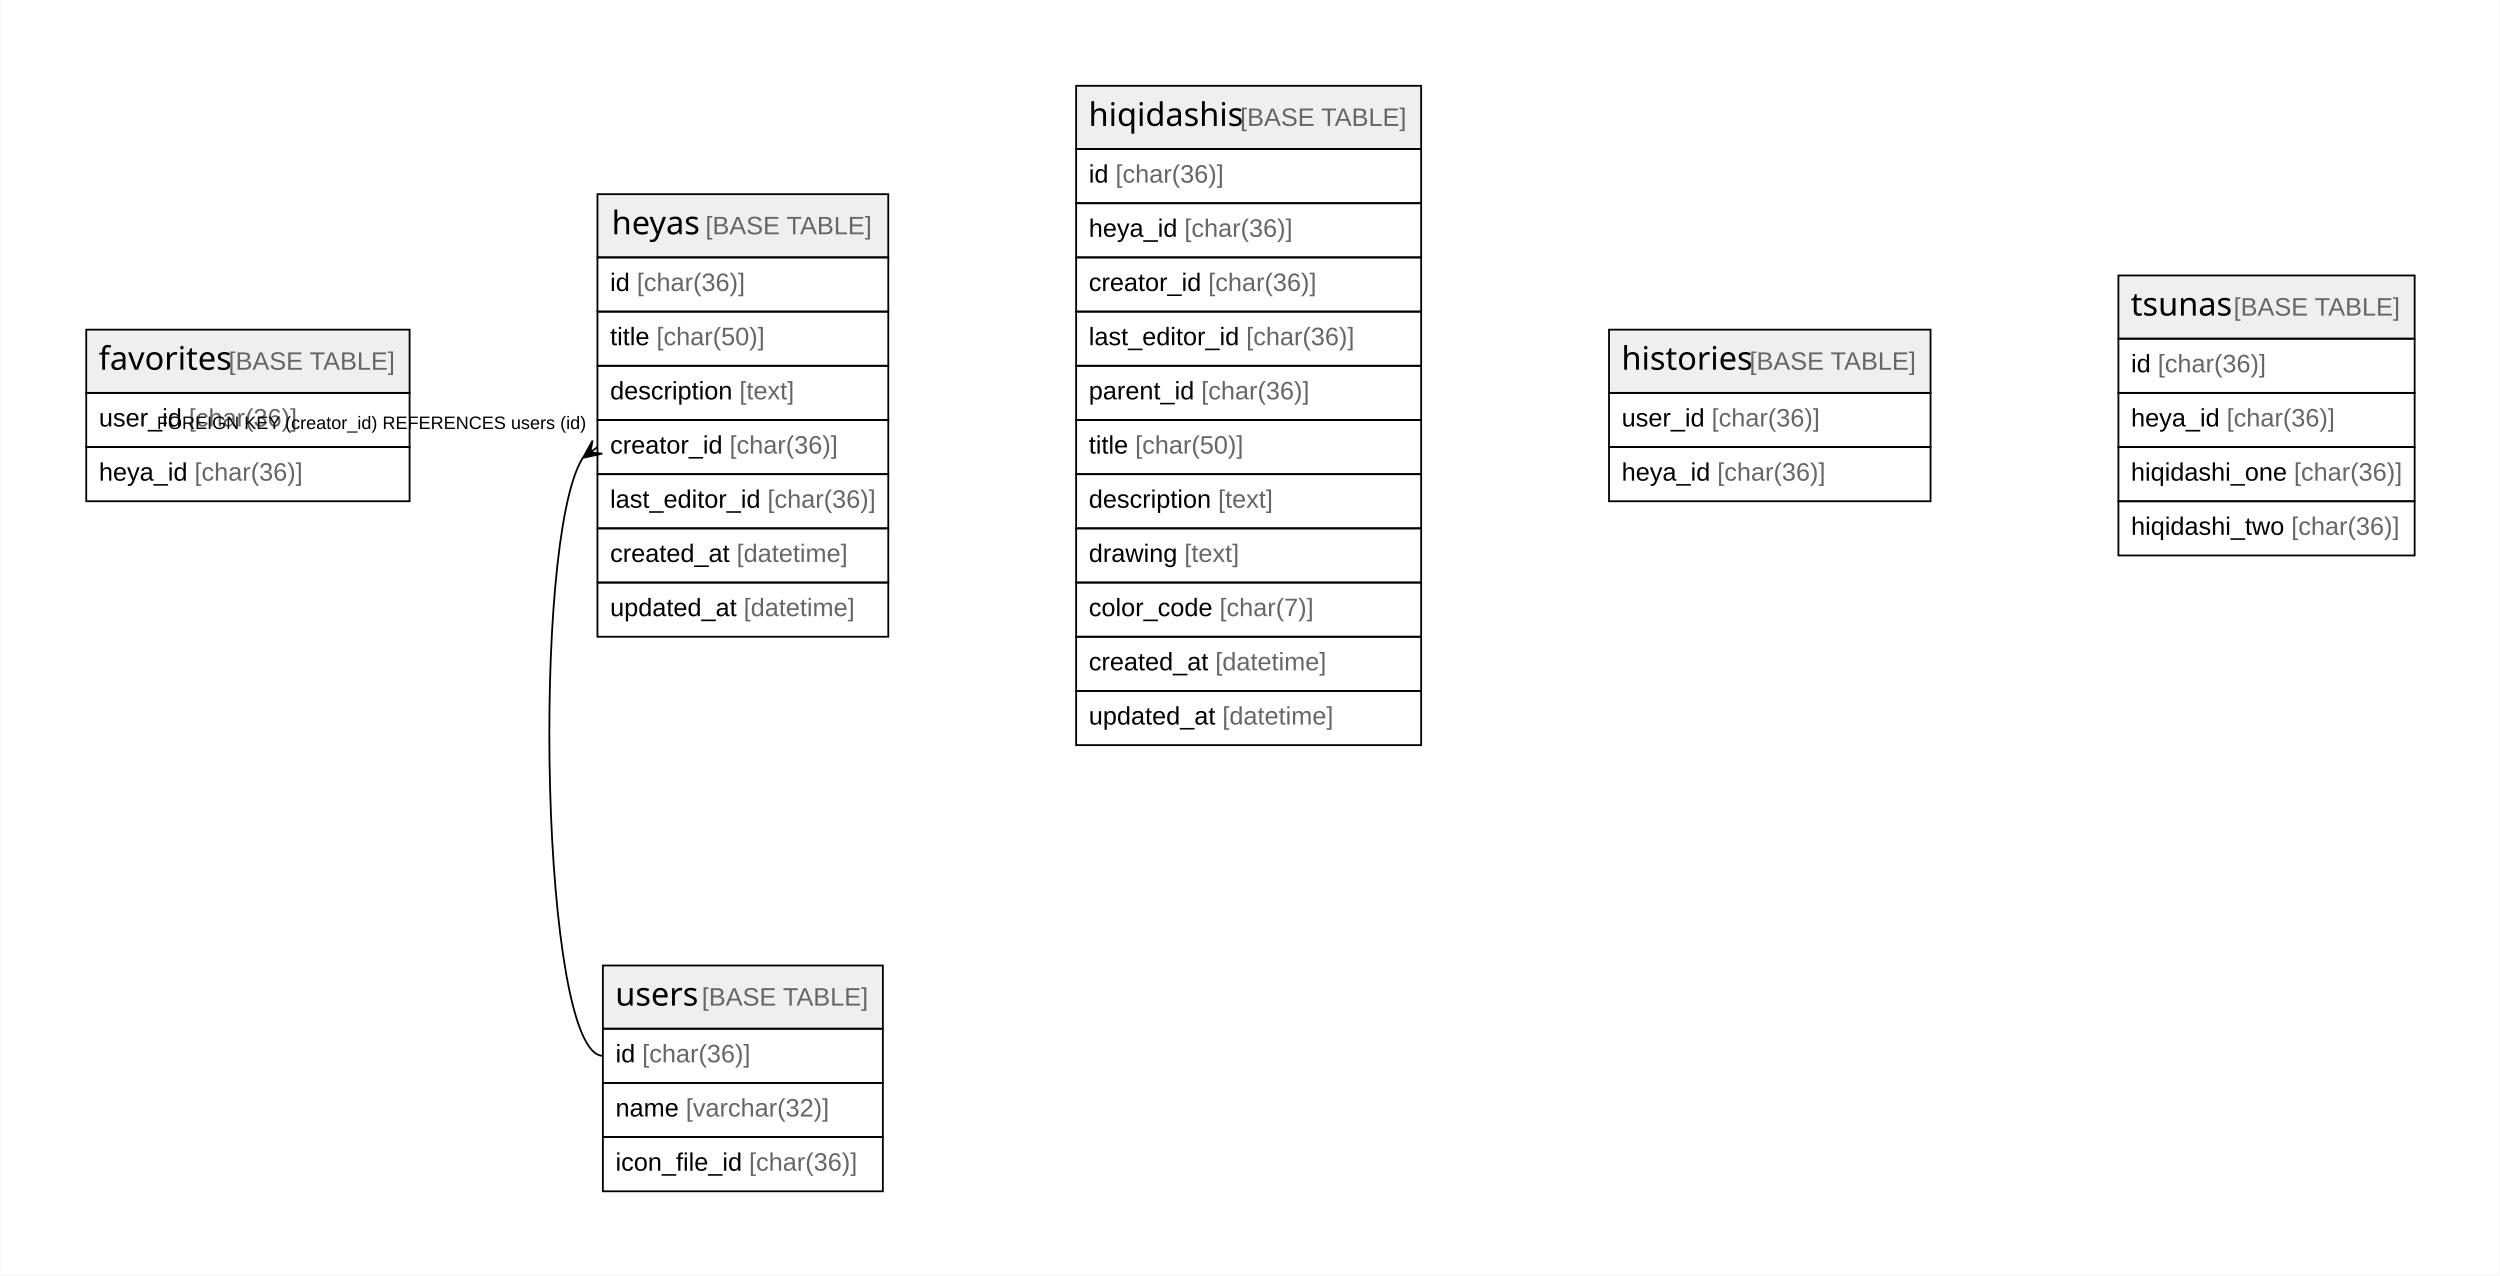
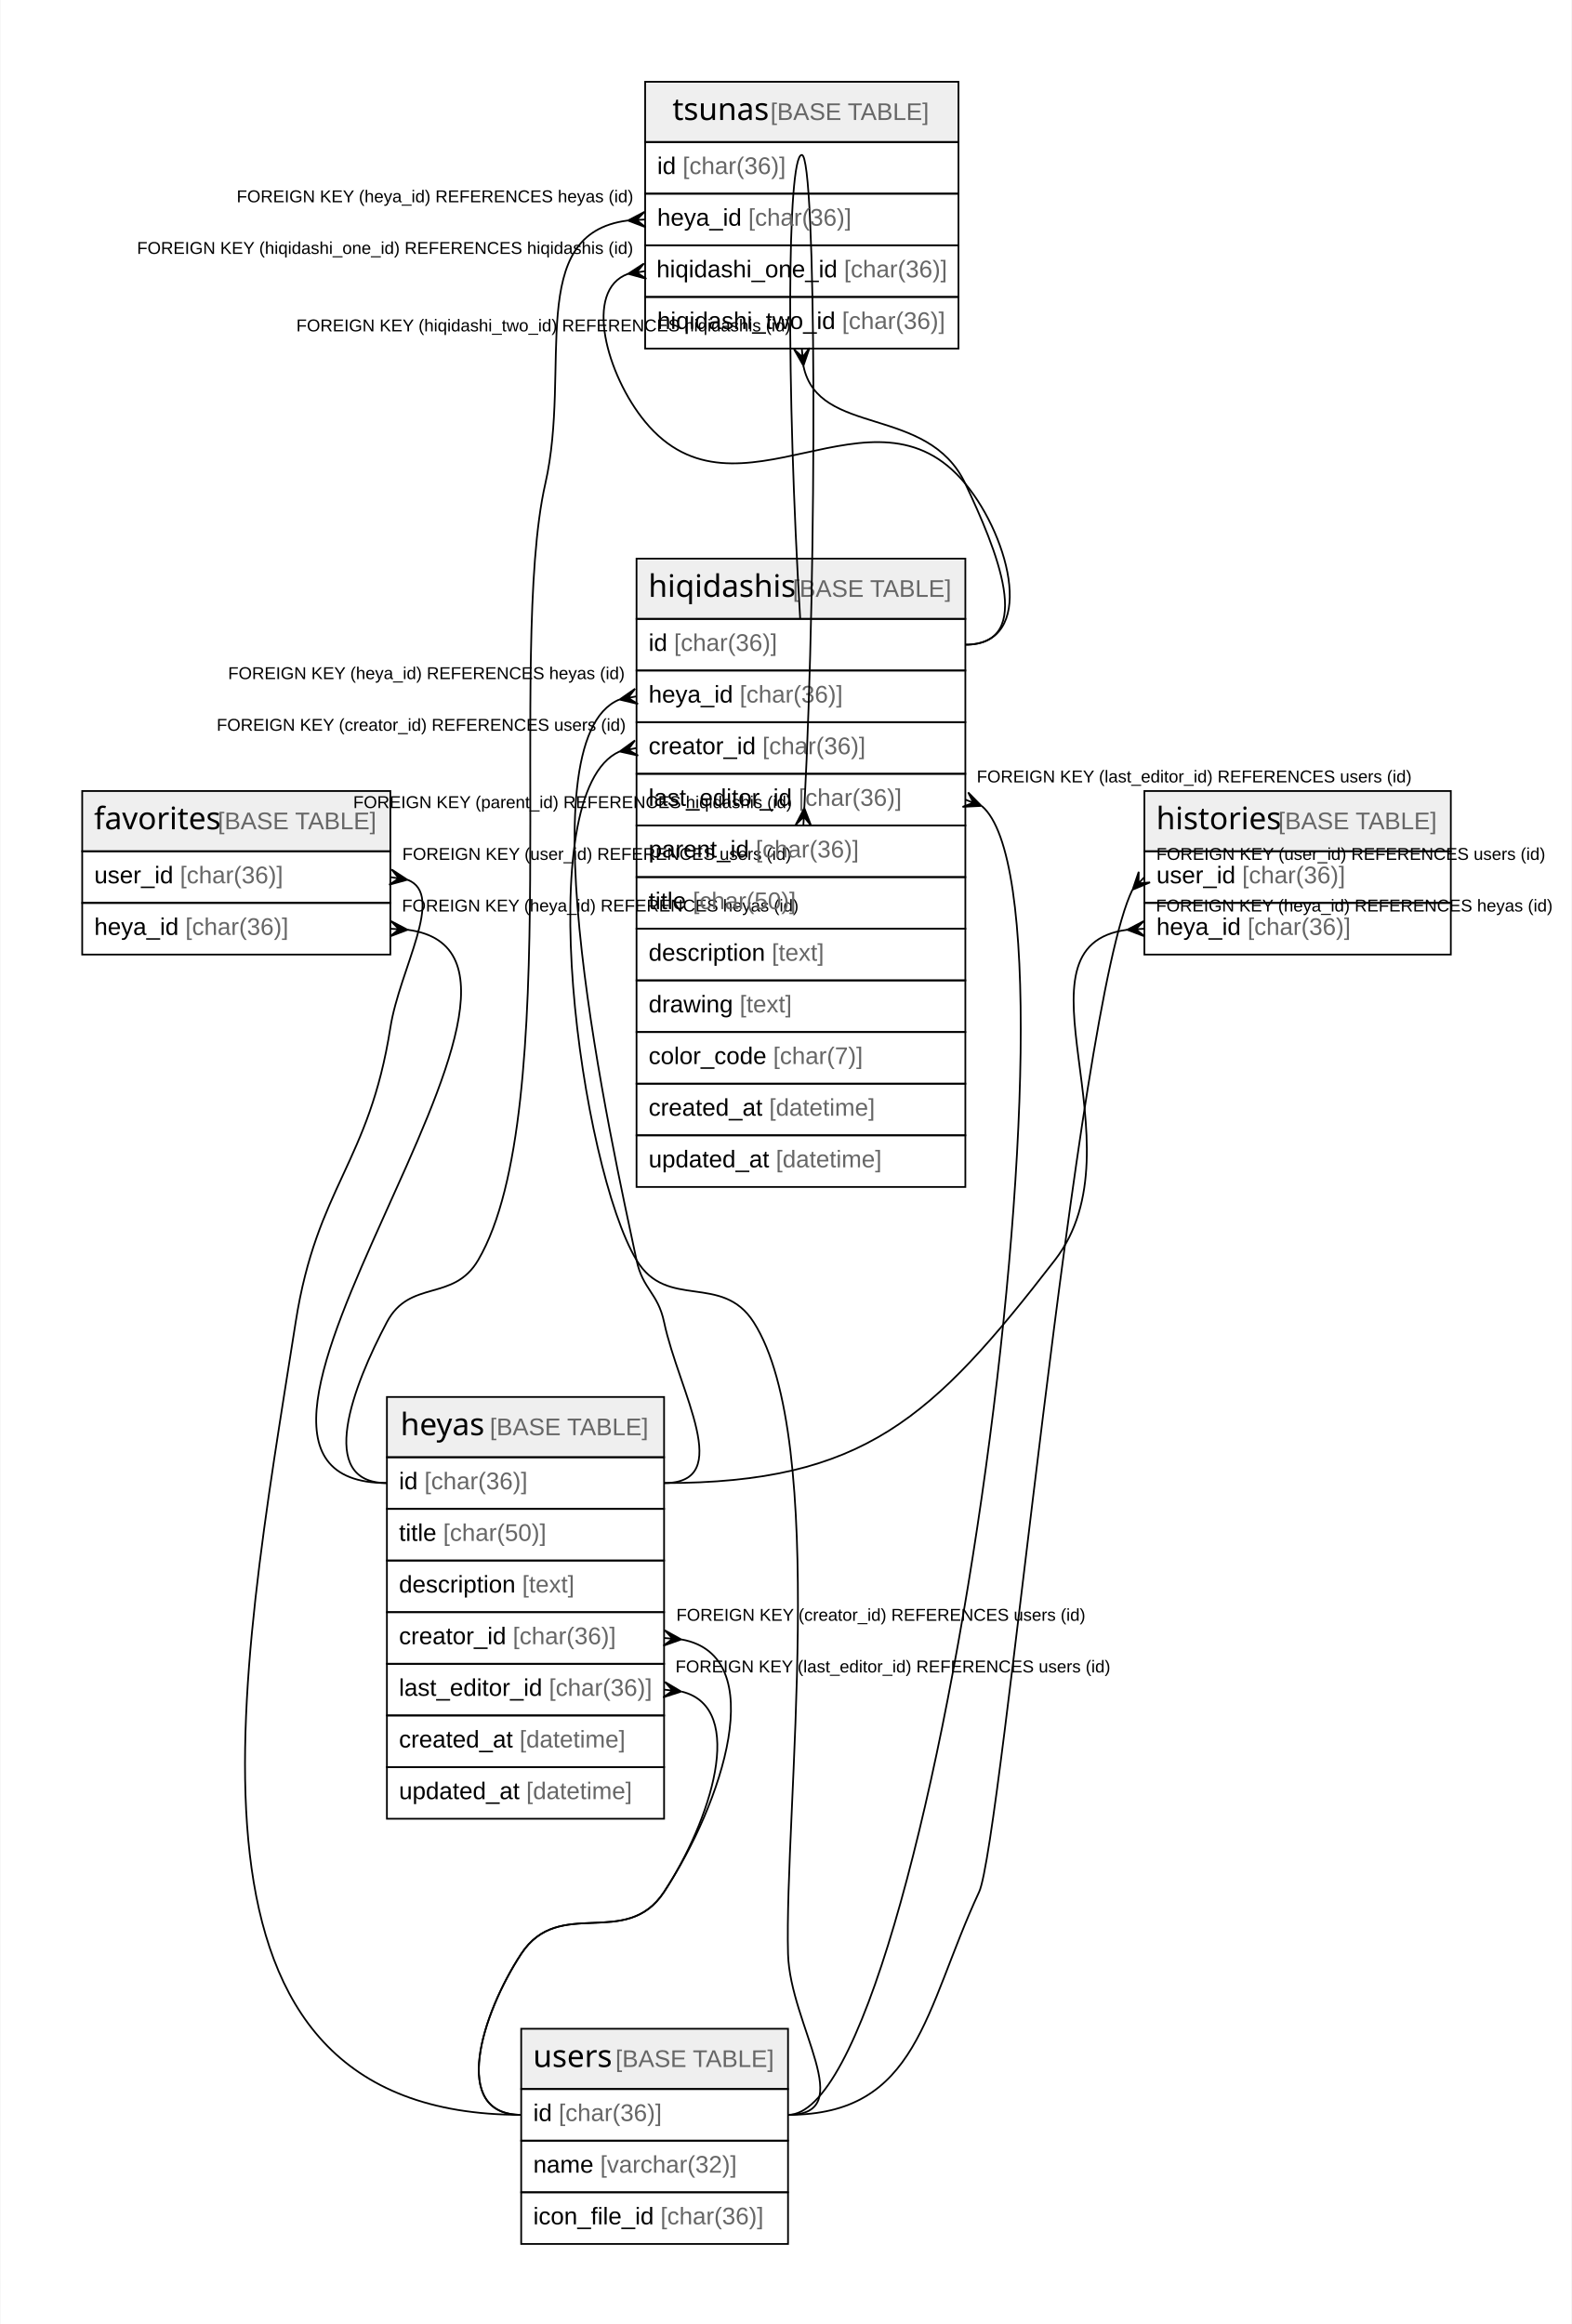
- <svg xmlns="http://www.w3.org/2000/svg" width="1384pt" height="706pt" viewBox="0.00 0.00 1383.50 706.00">
-   <g id="graph0" class="graph" transform="scale(1 1) rotate(0) translate(4 702)">
-     <polygon fill="#ffffff" stroke="transparent" points="-4,4 -4,-702 1379.5,-702 1379.5,4 -4,4" />
+ <svg xmlns="http://www.w3.org/2000/svg" width="913pt" height="1350pt" viewBox="0.00 0.00 912.50 1350.00">
+   <g id="graph0" class="graph" transform="scale(1 1) rotate(0) translate(4 1346)">
+     <polygon fill="#ffffff" stroke="transparent" points="-4,4 -4,-1346 908.5,-1346 908.5,4 -4,4" />
    <g id="node1" class="node">
-       <polygon fill="#efefef" stroke="transparent" points="43.5,-484.5 43.5,-519.5 222.5,-519.5 222.5,-484.5 43.5,-484.5" />
-       <polygon fill="none" stroke="#000000" points="43.5,-484.5 43.5,-519.5 222.5,-519.5 222.5,-484.5 43.5,-484.5" />
-       <text text-anchor="start" x="50.368" y="-497.3" font-family="Arial Bold" font-size="18.00" fill="#000000">favorites</text>
-       <text text-anchor="start" x="118.378" y="-497.3" font-family="Arial" font-size="14.00" fill="#000000"> </text>
-       <text text-anchor="start" x="122.268" y="-497.3" font-family="Arial" font-size="14.00" fill="#666666">[BASE TABLE]</text>
-       <polygon fill="none" stroke="#000000" points="43.5,-454.5 43.5,-484.5 222.5,-484.5 222.5,-454.5 43.5,-454.5" />
-       <text text-anchor="start" x="50.5" y="-465.9" font-family="Arial" font-size="14.00" fill="#000000">user_id </text>
-       <text text-anchor="start" x="100.288" y="-465.9" font-family="Arial" font-size="14.00" fill="#666666">[char(36)]</text>
-       <polygon fill="none" stroke="#000000" points="43.5,-424.5 43.5,-454.5 222.5,-454.5 222.5,-424.5 43.5,-424.5" />
-       <text text-anchor="start" x="50.5" y="-435.9" font-family="Arial" font-size="14.00" fill="#000000">heya_id </text>
-       <text text-anchor="start" x="103.41" y="-435.9" font-family="Arial" font-size="14.00" fill="#666666">[char(36)]</text>
+       <polygon fill="#efefef" stroke="transparent" points="43.5,-851.5 43.5,-886.5 222.5,-886.5 222.5,-851.5 43.5,-851.5" />
+       <polygon fill="none" stroke="#000000" points="43.5,-851.5 43.5,-886.5 222.5,-886.5 222.5,-851.5 43.5,-851.5" />
+       <text text-anchor="start" x="50.368" y="-864.3" font-family="Arial Bold" font-size="18.00" fill="#000000">favorites</text>
+       <text text-anchor="start" x="118.378" y="-864.3" font-family="Arial" font-size="14.00" fill="#000000"> </text>
+       <text text-anchor="start" x="122.268" y="-864.3" font-family="Arial" font-size="14.00" fill="#666666">[BASE TABLE]</text>
+       <polygon fill="none" stroke="#000000" points="43.5,-821.5 43.5,-851.5 222.5,-851.5 222.5,-821.5 43.5,-821.5" />
+       <text text-anchor="start" x="50.5" y="-832.9" font-family="Arial" font-size="14.00" fill="#000000">user_id </text>
+       <text text-anchor="start" x="100.288" y="-832.9" font-family="Arial" font-size="14.00" fill="#666666">[char(36)]</text>
+       <polygon fill="none" stroke="#000000" points="43.5,-791.5 43.5,-821.5 222.5,-821.5 222.5,-791.5 43.5,-791.5" />
+       <text text-anchor="start" x="50.5" y="-802.9" font-family="Arial" font-size="14.00" fill="#000000">heya_id </text>
+       <text text-anchor="start" x="103.41" y="-802.9" font-family="Arial" font-size="14.00" fill="#666666">[char(36)]</text>
    </g>
    <g id="node2" class="node">
-       <polygon fill="#efefef" stroke="transparent" points="326.5,-559.5 326.5,-594.5 487.5,-594.5 487.5,-559.5 326.5,-559.5" />
-       <polygon fill="none" stroke="#000000" points="326.5,-559.5 326.5,-594.5 487.5,-594.5 487.5,-559.5 326.5,-559.5" />
-       <text text-anchor="start" x="334.364" y="-572.3" font-family="Arial Bold" font-size="18.00" fill="#000000">heyas</text>
-       <text text-anchor="start" x="382.382" y="-572.3" font-family="Arial" font-size="14.00" fill="#000000"> </text>
-       <text text-anchor="start" x="386.273" y="-572.3" font-family="Arial" font-size="14.00" fill="#666666">[BASE TABLE]</text>
-       <polygon fill="none" stroke="#000000" points="326.5,-529.5 326.5,-559.5 487.5,-559.5 487.5,-529.5 326.5,-529.5" />
-       <text text-anchor="start" x="333.5" y="-540.9" font-family="Arial" font-size="14.00" fill="#000000">id </text>
-       <text text-anchor="start" x="348.28" y="-540.9" font-family="Arial" font-size="14.00" fill="#666666">[char(36)]</text>
-       <polygon fill="none" stroke="#000000" points="326.5,-499.5 326.5,-529.5 487.5,-529.5 487.5,-499.5 326.5,-499.5" />
-       <text text-anchor="start" x="333.5" y="-510.9" font-family="Arial" font-size="14.00" fill="#000000">title </text>
-       <text text-anchor="start" x="359.168" y="-510.9" font-family="Arial" font-size="14.00" fill="#666666">[char(50)]</text>
-       <polygon fill="none" stroke="#000000" points="326.5,-469.5 326.5,-499.5 487.5,-499.5 487.5,-469.5 326.5,-469.5" />
-       <text text-anchor="start" x="333.5" y="-480.9" font-family="Arial" font-size="14.00" fill="#000000">description </text>
-       <text text-anchor="start" x="405.068" y="-480.9" font-family="Arial" font-size="14.00" fill="#666666">[text]</text>
-       <polygon fill="none" stroke="#000000" points="326.5,-439.5 326.5,-469.5 487.5,-469.5 487.5,-439.5 326.5,-439.5" />
-       <text text-anchor="start" x="333.5" y="-450.9" font-family="Arial" font-size="14.00" fill="#000000">creator_id </text>
-       <text text-anchor="start" x="399.622" y="-450.9" font-family="Arial" font-size="14.00" fill="#666666">[char(36)]</text>
-       <polygon fill="none" stroke="#000000" points="326.5,-409.5 326.5,-439.5 487.5,-439.5 487.5,-409.5 326.5,-409.5" />
-       <text text-anchor="start" x="333.488" y="-420.9" font-family="Arial" font-size="14.00" fill="#000000">last_editor_id </text>
-       <text text-anchor="start" x="420.618" y="-420.9" font-family="Arial" font-size="14.00" fill="#666666">[char(36)]</text>
-       <polygon fill="none" stroke="#000000" points="326.5,-379.5 326.5,-409.5 487.5,-409.5 487.5,-379.5 326.5,-379.5" />
-       <text text-anchor="start" x="333.5" y="-390.9" font-family="Arial" font-size="14.00" fill="#000000">created_at </text>
-       <text text-anchor="start" x="403.528" y="-390.9" font-family="Arial" font-size="14.00" fill="#666666">[datetime]</text>
-       <polygon fill="none" stroke="#000000" points="326.5,-349.5 326.5,-379.5 487.5,-379.5 487.5,-349.5 326.5,-349.5" />
-       <text text-anchor="start" x="333.5" y="-360.9" font-family="Arial" font-size="14.00" fill="#000000">updated_at </text>
-       <text text-anchor="start" x="407.433" y="-360.9" font-family="Arial" font-size="14.00" fill="#666666">[datetime]</text>
+       <polygon fill="#efefef" stroke="transparent" points="220.5,-499.5 220.5,-534.5 381.5,-534.5 381.5,-499.5 220.5,-499.5" />
+       <polygon fill="none" stroke="#000000" points="220.5,-499.5 220.5,-534.5 381.5,-534.5 381.5,-499.5 220.5,-499.5" />
+       <text text-anchor="start" x="228.364" y="-512.3" font-family="Arial Bold" font-size="18.00" fill="#000000">heyas</text>
+       <text text-anchor="start" x="276.382" y="-512.3" font-family="Arial" font-size="14.00" fill="#000000"> </text>
+       <text text-anchor="start" x="280.273" y="-512.3" font-family="Arial" font-size="14.00" fill="#666666">[BASE TABLE]</text>
+       <polygon fill="none" stroke="#000000" points="220.5,-469.5 220.5,-499.5 381.5,-499.5 381.5,-469.5 220.5,-469.5" />
+       <text text-anchor="start" x="227.5" y="-480.9" font-family="Arial" font-size="14.00" fill="#000000">id </text>
+       <text text-anchor="start" x="242.28" y="-480.9" font-family="Arial" font-size="14.00" fill="#666666">[char(36)]</text>
+       <polygon fill="none" stroke="#000000" points="220.5,-439.5 220.5,-469.5 381.5,-469.5 381.5,-439.5 220.5,-439.5" />
+       <text text-anchor="start" x="227.5" y="-450.9" font-family="Arial" font-size="14.00" fill="#000000">title </text>
+       <text text-anchor="start" x="253.168" y="-450.9" font-family="Arial" font-size="14.00" fill="#666666">[char(50)]</text>
+       <polygon fill="none" stroke="#000000" points="220.5,-409.5 220.5,-439.5 381.5,-439.5 381.5,-409.5 220.5,-409.5" />
+       <text text-anchor="start" x="227.5" y="-420.9" font-family="Arial" font-size="14.00" fill="#000000">description </text>
+       <text text-anchor="start" x="299.068" y="-420.9" font-family="Arial" font-size="14.00" fill="#666666">[text]</text>
+       <polygon fill="none" stroke="#000000" points="220.5,-379.5 220.5,-409.5 381.5,-409.5 381.5,-379.5 220.5,-379.5" />
+       <text text-anchor="start" x="227.5" y="-390.9" font-family="Arial" font-size="14.00" fill="#000000">creator_id </text>
+       <text text-anchor="start" x="293.622" y="-390.9" font-family="Arial" font-size="14.00" fill="#666666">[char(36)]</text>
+       <polygon fill="none" stroke="#000000" points="220.5,-349.5 220.5,-379.5 381.5,-379.5 381.5,-349.5 220.5,-349.5" />
+       <text text-anchor="start" x="227.488" y="-360.9" font-family="Arial" font-size="14.00" fill="#000000">last_editor_id </text>
+       <text text-anchor="start" x="314.618" y="-360.9" font-family="Arial" font-size="14.00" fill="#666666">[char(36)]</text>
+       <polygon fill="none" stroke="#000000" points="220.5,-319.5 220.5,-349.5 381.5,-349.5 381.5,-319.5 220.5,-319.5" />
+       <text text-anchor="start" x="227.5" y="-330.9" font-family="Arial" font-size="14.00" fill="#000000">created_at </text>
+       <text text-anchor="start" x="297.528" y="-330.9" font-family="Arial" font-size="14.00" fill="#666666">[datetime]</text>
+       <polygon fill="none" stroke="#000000" points="220.5,-289.5 220.5,-319.5 381.5,-319.5 381.5,-289.5 220.5,-289.5" />
+       <text text-anchor="start" x="227.5" y="-300.9" font-family="Arial" font-size="14.00" fill="#000000">updated_at </text>
+       <text text-anchor="start" x="301.433" y="-300.9" font-family="Arial" font-size="14.00" fill="#666666">[datetime]</text>
+     </g>
+     <g id="edge1" class="edge">
+       <path fill="none" stroke="#000000" d="M232.581,-805.888C351.255,-790.356 81.02,-484.5 220.5,-484.5" />
+       <polygon fill="#000000" stroke="#000000" points="232.482,-805.894 222.227,-802.008 227.491,-806.197 222.5,-806.5 222.5,-806.5 222.5,-806.5 227.491,-806.197 222.773,-810.992 232.482,-805.894 232.482,-805.894" />
+       <text text-anchor="start" x="229.215" y="-816.5" font-family="Arial" font-size="10.00" fill="#000000">FOREIGN KEY (heya_id) REFERENCES heyas (id)</text>
    </g>
    <g id="node6" class="node">
-       <polygon fill="#efefef" stroke="transparent" points="329.5,-132.5 329.5,-167.5 484.5,-167.5 484.5,-132.5 329.5,-132.5" />
-       <polygon fill="none" stroke="#000000" points="329.5,-132.5 329.5,-167.5 484.5,-167.5 484.5,-132.5 329.5,-132.5" />
-       <text text-anchor="start" x="336.371" y="-145.3" font-family="Arial Bold" font-size="18.00" fill="#000000">users</text>
-       <text text-anchor="start" x="380.375" y="-145.3" font-family="Arial" font-size="14.00" fill="#000000"> </text>
-       <text text-anchor="start" x="384.266" y="-145.3" font-family="Arial" font-size="14.00" fill="#666666">[BASE TABLE]</text>
-       <polygon fill="none" stroke="#000000" points="329.5,-102.5 329.5,-132.5 484.5,-132.5 484.5,-102.5 329.5,-102.5" />
-       <text text-anchor="start" x="336.5" y="-113.9" font-family="Arial" font-size="14.00" fill="#000000">id </text>
-       <text text-anchor="start" x="351.28" y="-113.9" font-family="Arial" font-size="14.00" fill="#666666">[char(36)]</text>
-       <polygon fill="none" stroke="#000000" points="329.5,-72.5 329.5,-102.5 484.5,-102.5 484.5,-72.5 329.5,-72.5" />
-       <text text-anchor="start" x="336.5" y="-83.9" font-family="Arial" font-size="14.00" fill="#000000">name </text>
-       <text text-anchor="start" x="375.399" y="-83.9" font-family="Arial" font-size="14.00" fill="#666666">[varchar(32)]</text>
-       <polygon fill="none" stroke="#000000" points="329.5,-42.5 329.5,-72.5 484.5,-72.5 484.5,-42.5 329.5,-42.5" />
-       <text text-anchor="start" x="336.5" y="-53.9" font-family="Arial" font-size="14.00" fill="#000000">icon_file_id </text>
-       <text text-anchor="start" x="410.403" y="-53.9" font-family="Arial" font-size="14.00" fill="#666666">[char(36)]</text>
+       <polygon fill="#efefef" stroke="transparent" points="298.5,-132.5 298.5,-167.5 453.5,-167.5 453.5,-132.5 298.5,-132.5" />
+       <polygon fill="none" stroke="#000000" points="298.5,-132.5 298.5,-167.5 453.5,-167.5 453.5,-132.5 298.5,-132.5" />
+       <text text-anchor="start" x="305.371" y="-145.3" font-family="Arial Bold" font-size="18.00" fill="#000000">users</text>
+       <text text-anchor="start" x="349.375" y="-145.3" font-family="Arial" font-size="14.00" fill="#000000"> </text>
+       <text text-anchor="start" x="353.266" y="-145.3" font-family="Arial" font-size="14.00" fill="#666666">[BASE TABLE]</text>
+       <polygon fill="none" stroke="#000000" points="298.5,-102.5 298.5,-132.5 453.5,-132.5 453.5,-102.5 298.5,-102.5" />
+       <text text-anchor="start" x="305.5" y="-113.9" font-family="Arial" font-size="14.00" fill="#000000">id </text>
+       <text text-anchor="start" x="320.28" y="-113.9" font-family="Arial" font-size="14.00" fill="#666666">[char(36)]</text>
+       <polygon fill="none" stroke="#000000" points="298.5,-72.5 298.5,-102.5 453.5,-102.5 453.5,-72.5 298.5,-72.5" />
+       <text text-anchor="start" x="305.5" y="-83.9" font-family="Arial" font-size="14.00" fill="#000000">name </text>
+       <text text-anchor="start" x="344.399" y="-83.9" font-family="Arial" font-size="14.00" fill="#666666">[varchar(32)]</text>
+       <polygon fill="none" stroke="#000000" points="298.5,-42.5 298.5,-72.5 453.5,-72.5 453.5,-42.5 298.5,-42.5" />
+       <text text-anchor="start" x="305.5" y="-53.9" font-family="Arial" font-size="14.00" fill="#000000">icon_file_id </text>
+       <text text-anchor="start" x="379.403" y="-53.9" font-family="Arial" font-size="14.00" fill="#666666">[char(36)]</text>
    </g>
-     <g id="edge1" class="edge">
-       <path fill="none" stroke="#000000" d="M318.279,-448.363C289.755,-402.688 295.053,-117.5 329.5,-117.5" />
-       <polygon fill="#000000" stroke="#000000" points="318.487,-448.518 323.808,-458.106 322.493,-451.509 326.5,-454.5 326.5,-454.5 326.5,-454.5 322.493,-451.509 329.192,-450.894 318.487,-448.518 318.487,-448.518" />
-       <text text-anchor="start" x="82.612" y="-464.5" font-family="Arial" font-size="10.00" fill="#000000">FOREIGN KEY (creator_id) REFERENCES users (id)</text>
+     <g id="edge2" class="edge">
+       <path fill="none" stroke="#000000" d="M232.526,-834.932C254.756,-826.266 227.891,-783.367 222.5,-749 210.128,-670.13 179.872,-656.87 167.5,-578 134.525,-367.784 85.713,-117.5 298.5,-117.5" />
+       <polygon fill="#000000" stroke="#000000" points="232.38,-834.955 221.805,-832.054 227.44,-835.727 222.5,-836.5 222.5,-836.5 222.5,-836.5 227.44,-835.727 223.195,-840.946 232.38,-834.955 232.38,-834.955" />
+       <text text-anchor="start" x="229.445" y="-846.5" font-family="Arial" font-size="10.00" fill="#000000">FOREIGN KEY (user_id) REFERENCES users (id)</text>
+     </g>
+     <g id="edge3" class="edge">
+       <path fill="none" stroke="#000000" d="M391.74,-393.632C443.683,-384.121 415.431,-298.703 381.5,-247 359.438,-213.383 320.562,-244.617 298.5,-211 275.7,-176.258 256.944,-117.5 298.5,-117.5" />
+       <polygon fill="#000000" stroke="#000000" points="391.464,-393.655 381.12,-390.016 386.482,-394.077 381.5,-394.5 381.5,-394.5 381.5,-394.5 386.482,-394.077 381.88,-398.984 391.464,-393.655 391.464,-393.655" />
+       <text text-anchor="start" x="388.611" y="-404.5" font-family="Arial" font-size="10.00" fill="#000000">FOREIGN KEY (creator_id) REFERENCES users (id)</text>
+     </g>
+     <g id="edge4" class="edge">
+       <path fill="none" stroke="#000000" d="M391.904,-363.322C430.196,-353.706 408.026,-287.419 381.5,-247 359.438,-213.383 320.562,-244.617 298.5,-211 275.7,-176.258 256.944,-117.5 298.5,-117.5" />
+       <polygon fill="#000000" stroke="#000000" points="391.437,-363.375 380.994,-360.029 386.468,-363.938 381.5,-364.5 381.5,-364.5 381.5,-364.5 386.468,-363.938 382.006,-368.971 391.437,-363.375 391.437,-363.375" />
+       <text text-anchor="start" x="388.108" y="-374.5" font-family="Arial" font-size="10.00" fill="#000000">FOREIGN KEY (last_editor_id) REFERENCES users (id)</text>
    </g>
    <g id="node3" class="node">
-       <polygon fill="#efefef" stroke="transparent" points="591.5,-619.5 591.5,-654.5 782.5,-654.5 782.5,-619.5 591.5,-619.5" />
-       <polygon fill="none" stroke="#000000" points="591.5,-619.5 591.5,-654.5 782.5,-654.5 782.5,-619.5 591.5,-619.5" />
-       <text text-anchor="start" x="598.366" y="-632.3" font-family="Arial Bold" font-size="18.00" fill="#000000">hiqidashis</text>
-       <text text-anchor="start" x="678.38" y="-632.3" font-family="Arial" font-size="14.00" fill="#000000"> </text>
-       <text text-anchor="start" x="682.27" y="-632.3" font-family="Arial" font-size="14.00" fill="#666666">[BASE TABLE]</text>
-       <polygon fill="none" stroke="#000000" points="591.5,-589.5 591.5,-619.5 782.5,-619.5 782.5,-589.5 591.5,-589.5" />
-       <text text-anchor="start" x="598.5" y="-600.9" font-family="Arial" font-size="14.00" fill="#000000">id </text>
-       <text text-anchor="start" x="613.28" y="-600.9" font-family="Arial" font-size="14.00" fill="#666666">[char(36)]</text>
-       <polygon fill="none" stroke="#000000" points="591.5,-559.5 591.5,-589.5 782.5,-589.5 782.5,-559.5 591.5,-559.5" />
-       <text text-anchor="start" x="598.5" y="-570.9" font-family="Arial" font-size="14.00" fill="#000000">heya_id </text>
-       <text text-anchor="start" x="651.41" y="-570.9" font-family="Arial" font-size="14.00" fill="#666666">[char(36)]</text>
-       <polygon fill="none" stroke="#000000" points="591.5,-529.5 591.5,-559.5 782.5,-559.5 782.5,-529.5 591.5,-529.5" />
-       <text text-anchor="start" x="598.5" y="-540.9" font-family="Arial" font-size="14.00" fill="#000000">creator_id </text>
-       <text text-anchor="start" x="664.622" y="-540.9" font-family="Arial" font-size="14.00" fill="#666666">[char(36)]</text>
-       <polygon fill="none" stroke="#000000" points="591.5,-499.5 591.5,-529.5 782.5,-529.5 782.5,-499.5 591.5,-499.5" />
-       <text text-anchor="start" x="598.5" y="-510.9" font-family="Arial" font-size="14.00" fill="#000000">last_editor_id </text>
-       <text text-anchor="start" x="685.63" y="-510.9" font-family="Arial" font-size="14.00" fill="#666666">[char(36)]</text>
-       <polygon fill="none" stroke="#000000" points="591.5,-469.5 591.5,-499.5 782.5,-499.5 782.5,-469.5 591.5,-469.5" />
-       <text text-anchor="start" x="598.5" y="-480.9" font-family="Arial" font-size="14.00" fill="#000000">parent_id </text>
-       <text text-anchor="start" x="660.744" y="-480.9" font-family="Arial" font-size="14.00" fill="#666666">[char(36)]</text>
-       <polygon fill="none" stroke="#000000" points="591.5,-439.5 591.5,-469.5 782.5,-469.5 782.5,-439.5 591.5,-439.5" />
-       <text text-anchor="start" x="598.5" y="-450.9" font-family="Arial" font-size="14.00" fill="#000000">title </text>
-       <text text-anchor="start" x="624.168" y="-450.9" font-family="Arial" font-size="14.00" fill="#666666">[char(50)]</text>
-       <polygon fill="none" stroke="#000000" points="591.5,-409.5 591.5,-439.5 782.5,-439.5 782.5,-409.5 591.5,-409.5" />
-       <text text-anchor="start" x="598.5" y="-420.9" font-family="Arial" font-size="14.00" fill="#000000">description </text>
-       <text text-anchor="start" x="670.068" y="-420.9" font-family="Arial" font-size="14.00" fill="#666666">[text]</text>
-       <polygon fill="none" stroke="#000000" points="591.5,-379.5 591.5,-409.5 782.5,-409.5 782.5,-379.5 591.5,-379.5" />
-       <text text-anchor="start" x="598.5" y="-390.9" font-family="Arial" font-size="14.00" fill="#000000">drawing </text>
-       <text text-anchor="start" x="651.395" y="-390.9" font-family="Arial" font-size="14.00" fill="#666666">[text]</text>
-       <polygon fill="none" stroke="#000000" points="591.5,-349.5 591.5,-379.5 782.5,-379.5 782.5,-349.5 591.5,-349.5" />
-       <text text-anchor="start" x="598.5" y="-360.9" font-family="Arial" font-size="14.00" fill="#000000">color_code </text>
-       <text text-anchor="start" x="670.853" y="-360.9" font-family="Arial" font-size="14.00" fill="#666666">[char(7)]</text>
-       <polygon fill="none" stroke="#000000" points="591.5,-319.5 591.5,-349.5 782.5,-349.5 782.5,-319.5 591.5,-319.5" />
-       <text text-anchor="start" x="598.5" y="-330.9" font-family="Arial" font-size="14.00" fill="#000000">created_at </text>
-       <text text-anchor="start" x="668.528" y="-330.9" font-family="Arial" font-size="14.00" fill="#666666">[datetime]</text>
-       <polygon fill="none" stroke="#000000" points="591.5,-289.5 591.5,-319.5 782.5,-319.5 782.5,-289.5 591.5,-289.5" />
-       <text text-anchor="start" x="598.5" y="-300.9" font-family="Arial" font-size="14.00" fill="#000000">updated_at </text>
-       <text text-anchor="start" x="672.433" y="-300.9" font-family="Arial" font-size="14.00" fill="#666666">[datetime]</text>
+       <polygon fill="#efefef" stroke="transparent" points="365.5,-986.5 365.5,-1021.5 556.5,-1021.5 556.5,-986.5 365.5,-986.5" />
+       <polygon fill="none" stroke="#000000" points="365.5,-986.5 365.5,-1021.5 556.5,-1021.5 556.5,-986.5 365.5,-986.5" />
+       <text text-anchor="start" x="372.366" y="-999.3" font-family="Arial Bold" font-size="18.00" fill="#000000">hiqidashis</text>
+       <text text-anchor="start" x="452.38" y="-999.3" font-family="Arial" font-size="14.00" fill="#000000"> </text>
+       <text text-anchor="start" x="456.271" y="-999.3" font-family="Arial" font-size="14.00" fill="#666666">[BASE TABLE]</text>
+       <polygon fill="none" stroke="#000000" points="365.5,-956.5 365.5,-986.5 556.5,-986.5 556.5,-956.5 365.5,-956.5" />
+       <text text-anchor="start" x="372.5" y="-967.9" font-family="Arial" font-size="14.00" fill="#000000">id </text>
+       <text text-anchor="start" x="387.28" y="-967.9" font-family="Arial" font-size="14.00" fill="#666666">[char(36)]</text>
+       <polygon fill="none" stroke="#000000" points="365.5,-926.5 365.5,-956.5 556.5,-956.5 556.5,-926.5 365.5,-926.5" />
+       <text text-anchor="start" x="372.5" y="-937.9" font-family="Arial" font-size="14.00" fill="#000000">heya_id </text>
+       <text text-anchor="start" x="425.41" y="-937.9" font-family="Arial" font-size="14.00" fill="#666666">[char(36)]</text>
+       <polygon fill="none" stroke="#000000" points="365.5,-896.5 365.5,-926.5 556.5,-926.5 556.5,-896.5 365.5,-896.5" />
+       <text text-anchor="start" x="372.5" y="-907.9" font-family="Arial" font-size="14.00" fill="#000000">creator_id </text>
+       <text text-anchor="start" x="438.622" y="-907.9" font-family="Arial" font-size="14.00" fill="#666666">[char(36)]</text>
+       <polygon fill="none" stroke="#000000" points="365.5,-866.5 365.5,-896.5 556.5,-896.5 556.5,-866.5 365.5,-866.5" />
+       <text text-anchor="start" x="372.5" y="-877.9" font-family="Arial" font-size="14.00" fill="#000000">last_editor_id </text>
+       <text text-anchor="start" x="459.63" y="-877.9" font-family="Arial" font-size="14.00" fill="#666666">[char(36)]</text>
+       <polygon fill="none" stroke="#000000" points="365.5,-836.5 365.5,-866.5 556.5,-866.5 556.5,-836.5 365.5,-836.5" />
+       <text text-anchor="start" x="372.5" y="-847.9" font-family="Arial" font-size="14.00" fill="#000000">parent_id </text>
+       <text text-anchor="start" x="434.744" y="-847.9" font-family="Arial" font-size="14.00" fill="#666666">[char(36)]</text>
+       <polygon fill="none" stroke="#000000" points="365.5,-806.5 365.5,-836.5 556.5,-836.5 556.5,-806.5 365.5,-806.5" />
+       <text text-anchor="start" x="372.5" y="-817.9" font-family="Arial" font-size="14.00" fill="#000000">title </text>
+       <text text-anchor="start" x="398.168" y="-817.9" font-family="Arial" font-size="14.00" fill="#666666">[char(50)]</text>
+       <polygon fill="none" stroke="#000000" points="365.5,-776.5 365.5,-806.5 556.5,-806.5 556.5,-776.5 365.5,-776.5" />
+       <text text-anchor="start" x="372.5" y="-787.9" font-family="Arial" font-size="14.00" fill="#000000">description </text>
+       <text text-anchor="start" x="444.068" y="-787.9" font-family="Arial" font-size="14.00" fill="#666666">[text]</text>
+       <polygon fill="none" stroke="#000000" points="365.5,-746.5 365.5,-776.5 556.5,-776.5 556.5,-746.5 365.5,-746.5" />
+       <text text-anchor="start" x="372.5" y="-757.9" font-family="Arial" font-size="14.00" fill="#000000">drawing </text>
+       <text text-anchor="start" x="425.395" y="-757.9" font-family="Arial" font-size="14.00" fill="#666666">[text]</text>
+       <polygon fill="none" stroke="#000000" points="365.5,-716.5 365.5,-746.5 556.5,-746.5 556.5,-716.5 365.5,-716.5" />
+       <text text-anchor="start" x="372.5" y="-727.9" font-family="Arial" font-size="14.00" fill="#000000">color_code </text>
+       <text text-anchor="start" x="444.853" y="-727.9" font-family="Arial" font-size="14.00" fill="#666666">[char(7)]</text>
+       <polygon fill="none" stroke="#000000" points="365.5,-686.5 365.5,-716.5 556.5,-716.5 556.5,-686.5 365.5,-686.5" />
+       <text text-anchor="start" x="372.5" y="-697.9" font-family="Arial" font-size="14.00" fill="#000000">created_at </text>
+       <text text-anchor="start" x="442.528" y="-697.9" font-family="Arial" font-size="14.00" fill="#666666">[datetime]</text>
+       <polygon fill="none" stroke="#000000" points="365.5,-656.5 365.5,-686.5 556.5,-686.5 556.5,-656.5 365.5,-656.5" />
+       <text text-anchor="start" x="372.5" y="-667.9" font-family="Arial" font-size="14.00" fill="#000000">updated_at </text>
+       <text text-anchor="start" x="446.433" y="-667.9" font-family="Arial" font-size="14.00" fill="#666666">[datetime]</text>
+     </g>
+     <g id="edge6" class="edge">
+       <path fill="none" stroke="#000000" d="M355.399,-939.575C298.469,-915.946 351.159,-681.577 365.5,-614 369.135,-596.872 377.865,-595.128 381.5,-578 390.127,-537.35 423.056,-484.5 381.5,-484.5" />
+       <polygon fill="#000000" stroke="#000000" points="355.677,-939.628 364.658,-945.92 360.588,-940.564 365.5,-941.5 365.5,-941.5 365.5,-941.5 360.588,-940.564 366.342,-937.08 355.677,-939.628 355.677,-939.628" />
+       <text text-anchor="start" x="128.215" y="-951.5" font-family="Arial" font-size="10.00" fill="#000000">FOREIGN KEY (heya_id) REFERENCES heyas (id)</text>
+     </g>
+     <g id="edge8" class="edge">
+       <path fill="none" stroke="#000000" d="M462.97,-876.755C470.47,-1020.142 469.98,-1256 461.5,-1256 452.825,-1256 452.512,-1120.67 460.56,-986.569" />
+       <polygon fill="#000000" stroke="#000000" points="462.96,-876.581 466.909,-866.351 462.688,-871.588 462.416,-866.596 462.416,-866.596 462.416,-866.596 462.688,-871.588 457.923,-866.841 462.96,-876.581 462.96,-876.581" />
+       <text text-anchor="start" x="200.91" y="-876.596" font-family="Arial" font-size="10.00" fill="#000000">FOREIGN KEY (parent_id) REFERENCES hiqidashis (id)</text>
+     </g>
+     <g id="edge5" class="edge">
+       <path fill="none" stroke="#000000" d="M355.518,-909.409C302.896,-885.707 333.264,-667.54 365.5,-614 383.139,-584.704 415.07,-606.805 433.5,-578 477.518,-509.2 451.277,-292.646 453.5,-211 454.631,-169.46 495.056,-117.5 453.5,-117.5" />
+       <polygon fill="#000000" stroke="#000000" points="355.713,-909.449 364.577,-915.904 360.606,-910.475 365.5,-911.5 365.5,-911.5 365.5,-911.5 360.606,-910.475 366.423,-907.096 355.713,-909.449 355.713,-909.449" />
+       <text text-anchor="start" x="121.612" y="-921.5" font-family="Arial" font-size="10.00" fill="#000000">FOREIGN KEY (creator_id) REFERENCES users (id)</text>
+     </g>
+     <g id="edge7" class="edge">
+       <path fill="none" stroke="#000000" d="M566.102,-877.75C633.737,-820.113 535.644,-117.5 453.5,-117.5" />
+       <polygon fill="#000000" stroke="#000000" points="565.815,-877.862 554.863,-877.308 561.157,-879.681 556.5,-881.5 556.5,-881.5 556.5,-881.5 561.157,-879.681 558.137,-885.692 565.815,-877.862 565.815,-877.862" />
+       <text text-anchor="start" x="563.109" y="-891.5" font-family="Arial" font-size="10.00" fill="#000000">FOREIGN KEY (last_editor_id) REFERENCES users (id)</text>
    </g>
    <g id="node4" class="node">
-       <polygon fill="#efefef" stroke="transparent" points="886.5,-484.5 886.5,-519.5 1064.5,-519.5 1064.5,-484.5 886.5,-484.5" />
-       <polygon fill="none" stroke="#000000" points="886.5,-484.5 886.5,-519.5 1064.5,-519.5 1064.5,-484.5 886.5,-484.5" />
-       <text text-anchor="start" x="893.372" y="-497.3" font-family="Arial Bold" font-size="18.00" fill="#000000">histories</text>
-       <text text-anchor="start" x="960.374" y="-497.3" font-family="Arial" font-size="14.00" fill="#000000"> </text>
-       <text text-anchor="start" x="964.264" y="-497.3" font-family="Arial" font-size="14.00" fill="#666666">[BASE TABLE]</text>
-       <polygon fill="none" stroke="#000000" points="886.5,-454.5 886.5,-484.5 1064.5,-484.5 1064.5,-454.5 886.5,-454.5" />
-       <text text-anchor="start" x="893.5" y="-465.9" font-family="Arial" font-size="14.00" fill="#000000">user_id </text>
-       <text text-anchor="start" x="943.288" y="-465.9" font-family="Arial" font-size="14.00" fill="#666666">[char(36)]</text>
-       <polygon fill="none" stroke="#000000" points="886.5,-424.5 886.5,-454.5 1064.5,-454.5 1064.5,-424.5 886.5,-424.5" />
-       <text text-anchor="start" x="893.5" y="-435.9" font-family="Arial" font-size="14.00" fill="#000000">heya_id </text>
-       <text text-anchor="start" x="946.41" y="-435.9" font-family="Arial" font-size="14.00" fill="#666666">[char(36)]</text>
+       <polygon fill="#efefef" stroke="transparent" points="660.5,-851.5 660.5,-886.5 838.5,-886.5 838.5,-851.5 660.5,-851.5" />
+       <polygon fill="none" stroke="#000000" points="660.5,-851.5 660.5,-886.5 838.5,-886.5 838.5,-851.5 660.5,-851.5" />
+       <text text-anchor="start" x="667.372" y="-864.3" font-family="Arial Bold" font-size="18.00" fill="#000000">histories</text>
+       <text text-anchor="start" x="734.374" y="-864.3" font-family="Arial" font-size="14.00" fill="#000000"> </text>
+       <text text-anchor="start" x="738.264" y="-864.3" font-family="Arial" font-size="14.00" fill="#666666">[BASE TABLE]</text>
+       <polygon fill="none" stroke="#000000" points="660.5,-821.5 660.5,-851.5 838.5,-851.5 838.5,-821.5 660.5,-821.5" />
+       <text text-anchor="start" x="667.5" y="-832.9" font-family="Arial" font-size="14.00" fill="#000000">user_id </text>
+       <text text-anchor="start" x="717.288" y="-832.9" font-family="Arial" font-size="14.00" fill="#666666">[char(36)]</text>
+       <polygon fill="none" stroke="#000000" points="660.5,-791.5 660.5,-821.5 838.5,-821.5 838.5,-791.5 660.5,-791.5" />
+       <text text-anchor="start" x="667.5" y="-802.9" font-family="Arial" font-size="14.00" fill="#000000">heya_id </text>
+       <text text-anchor="start" x="720.41" y="-802.9" font-family="Arial" font-size="14.00" fill="#666666">[char(36)]</text>
+     </g>
+     <g id="edge9" class="edge">
+       <path fill="none" stroke="#000000" d="M650.479,-805.894C579.084,-796.548 660.479,-681.238 608.5,-614 537.46,-522.106 497.652,-484.5 381.5,-484.5" />
+       <polygon fill="#000000" stroke="#000000" points="650.518,-805.897 660.229,-810.992 655.509,-806.198 660.5,-806.5 660.5,-806.5 660.5,-806.5 655.509,-806.198 660.771,-802.008 650.518,-805.897 650.518,-805.897" />
+       <text text-anchor="start" x="667.215" y="-816.5" font-family="Arial" font-size="10.00" fill="#000000">FOREIGN KEY (heya_id) REFERENCES heyas (id)</text>
+     </g>
+     <g id="edge10" class="edge">
+       <path fill="none" stroke="#000000" d="M653.492,-829.005C620.805,-762.492 577.528,-275.034 564.5,-247 532.553,-178.256 529.305,-117.5 453.5,-117.5" />
+       <polygon fill="#000000" stroke="#000000" points="653.67,-829.196 657.213,-839.573 657.085,-832.848 660.5,-836.5 660.5,-836.5 660.5,-836.5 657.085,-832.848 663.787,-833.427 653.67,-829.196 653.67,-829.196" />
+       <text text-anchor="start" x="667.445" y="-846.5" font-family="Arial" font-size="10.00" fill="#000000">FOREIGN KEY (user_id) REFERENCES users (id)</text>
    </g>
    <g id="node5" class="node">
-       <polygon fill="#efefef" stroke="transparent" points="1168.5,-514.5 1168.5,-549.5 1332.5,-549.5 1332.5,-514.5 1168.5,-514.5" />
-       <polygon fill="none" stroke="#000000" points="1168.5,-514.5 1168.5,-549.5 1332.5,-549.5 1332.5,-514.5 1168.5,-514.5" />
-       <text text-anchor="start" x="1175.363" y="-527.3" font-family="Arial Bold" font-size="18.00" fill="#000000">tsunas</text>
-       <text text-anchor="start" x="1228.383" y="-527.3" font-family="Arial" font-size="14.00" fill="#000000"> </text>
-       <text text-anchor="start" x="1232.274" y="-527.3" font-family="Arial" font-size="14.00" fill="#666666">[BASE TABLE]</text>
-       <polygon fill="none" stroke="#000000" points="1168.5,-484.5 1168.5,-514.5 1332.5,-514.5 1332.5,-484.5 1168.5,-484.5" />
-       <text text-anchor="start" x="1175.5" y="-495.9" font-family="Arial" font-size="14.00" fill="#000000">id </text>
-       <text text-anchor="start" x="1190.28" y="-495.9" font-family="Arial" font-size="14.00" fill="#666666">[char(36)]</text>
-       <polygon fill="none" stroke="#000000" points="1168.5,-454.5 1168.5,-484.5 1332.5,-484.5 1332.5,-454.5 1168.5,-454.5" />
-       <text text-anchor="start" x="1175.5" y="-465.9" font-family="Arial" font-size="14.00" fill="#000000">heya_id </text>
-       <text text-anchor="start" x="1228.41" y="-465.9" font-family="Arial" font-size="14.00" fill="#666666">[char(36)]</text>
-       <polygon fill="none" stroke="#000000" points="1168.5,-424.5 1168.5,-454.5 1332.5,-454.5 1332.5,-424.5 1168.5,-424.5" />
-       <text text-anchor="start" x="1175.426" y="-435.9" font-family="Arial" font-size="14.00" fill="#000000">hiqidashi_one </text>
-       <text text-anchor="start" x="1265.68" y="-435.9" font-family="Arial" font-size="14.00" fill="#666666">[char(36)]</text>
-       <polygon fill="none" stroke="#000000" points="1168.5,-394.5 1168.5,-424.5 1332.5,-424.5 1332.5,-394.5 1168.5,-394.5" />
-       <text text-anchor="start" x="1175.5" y="-405.9" font-family="Arial" font-size="14.00" fill="#000000">hiqidashi_two </text>
-       <text text-anchor="start" x="1264.186" y="-405.9" font-family="Arial" font-size="14.00" fill="#666666">[char(36)]</text>
+       <polygon fill="#efefef" stroke="transparent" points="370.5,-1263.5 370.5,-1298.5 552.5,-1298.5 552.5,-1263.5 370.5,-1263.5" />
+       <polygon fill="none" stroke="#000000" points="370.5,-1263.5 370.5,-1298.5 552.5,-1298.5 552.5,-1263.5 370.5,-1263.5" />
+       <text text-anchor="start" x="386.363" y="-1276.3" font-family="Arial Bold" font-size="18.00" fill="#000000">tsunas</text>
+       <text text-anchor="start" x="439.384" y="-1276.3" font-family="Arial" font-size="14.00" fill="#000000"> </text>
+       <text text-anchor="start" x="443.274" y="-1276.3" font-family="Arial" font-size="14.00" fill="#666666">[BASE TABLE]</text>
+       <polygon fill="none" stroke="#000000" points="370.5,-1233.5 370.5,-1263.5 552.5,-1263.5 552.5,-1233.5 370.5,-1233.5" />
+       <text text-anchor="start" x="377.5" y="-1244.9" font-family="Arial" font-size="14.00" fill="#000000">id </text>
+       <text text-anchor="start" x="392.28" y="-1244.9" font-family="Arial" font-size="14.00" fill="#666666">[char(36)]</text>
+       <polygon fill="none" stroke="#000000" points="370.5,-1203.5 370.5,-1233.5 552.5,-1233.5 552.5,-1203.5 370.5,-1203.5" />
+       <text text-anchor="start" x="377.5" y="-1214.9" font-family="Arial" font-size="14.00" fill="#000000">heya_id </text>
+       <text text-anchor="start" x="430.41" y="-1214.9" font-family="Arial" font-size="14.00" fill="#666666">[char(36)]</text>
+       <polygon fill="none" stroke="#000000" points="370.5,-1173.5 370.5,-1203.5 552.5,-1203.5 552.5,-1173.5 370.5,-1173.5" />
+       <text text-anchor="start" x="377.091" y="-1184.9" font-family="Arial" font-size="14.00" fill="#000000">hiqidashi_one_id </text>
+       <text text-anchor="start" x="486.016" y="-1184.9" font-family="Arial" font-size="14.00" fill="#666666">[char(36)]</text>
+       <polygon fill="none" stroke="#000000" points="370.5,-1143.5 370.5,-1173.5 552.5,-1173.5 552.5,-1143.5 370.5,-1143.5" />
+       <text text-anchor="start" x="377.5" y="-1154.9" font-family="Arial" font-size="14.00" fill="#000000">hiqidashi_two_id </text>
+       <text text-anchor="start" x="484.858" y="-1154.9" font-family="Arial" font-size="14.00" fill="#666666">[char(36)]</text>
+     </g>
+     <g id="edge11" class="edge">
+       <path fill="none" stroke="#000000" d="M360.175,-1217.875C300.608,-1210.161 327.861,-1132.501 312.5,-1065 290.178,-966.912 324.372,-700.785 273.5,-614 259.1,-589.434 233.828,-603.164 220.5,-578 201.05,-541.277 178.944,-484.5 220.5,-484.5" />
+       <polygon fill="#000000" stroke="#000000" points="360.518,-1217.896 370.228,-1222.992 365.509,-1218.198 370.5,-1218.5 370.5,-1218.5 370.5,-1218.5 365.509,-1218.198 370.772,-1214.008 360.518,-1217.896 360.518,-1217.896" />
+       <text text-anchor="start" x="133.215" y="-1228.5" font-family="Arial" font-size="10.00" fill="#000000">FOREIGN KEY (heya_id) REFERENCES heyas (id)</text>
+     </g>
+     <g id="edge12" class="edge">
+       <path fill="none" stroke="#000000" d="M360.584,-1186.934C334.474,-1177.531 348.168,-1128.068 370.5,-1101 424.084,-1036.05 502.916,-1129.95 556.5,-1065 582.945,-1032.945 598.056,-971.5 556.5,-971.5" />
+       <polygon fill="#000000" stroke="#000000" points="360.622,-1186.94 369.798,-1192.945 365.561,-1187.72 370.5,-1188.5 370.5,-1188.5 370.5,-1188.5 365.561,-1187.72 371.202,-1184.055 360.622,-1186.94 360.622,-1186.94" />
+       <text text-anchor="start" x="75.322" y="-1198.5" font-family="Arial" font-size="10.00" fill="#000000">FOREIGN KEY (hiqidashi_one_id) REFERENCES hiqidashis (id)</text>
+     </g>
+     <g id="edge13" class="edge">
+       <path fill="none" stroke="#000000" d="M462.466,-1133.348C471.072,-1091.907 534.76,-1111.165 556.5,-1065 574.204,-1027.404 598.056,-971.5 556.5,-971.5" />
+       <polygon fill="#000000" stroke="#000000" points="462.448,-1133.545 457.02,-1143.074 461.974,-1138.523 461.5,-1143.5 461.5,-1143.5 461.5,-1143.5 461.974,-1138.523 465.98,-1143.926 462.448,-1133.545 462.448,-1133.545" />
+       <text text-anchor="start" x="167.882" y="-1153.5" font-family="Arial" font-size="10.00" fill="#000000">FOREIGN KEY (hiqidashi_two_id) REFERENCES hiqidashis (id)</text>
    </g>
  </g>
</svg>
